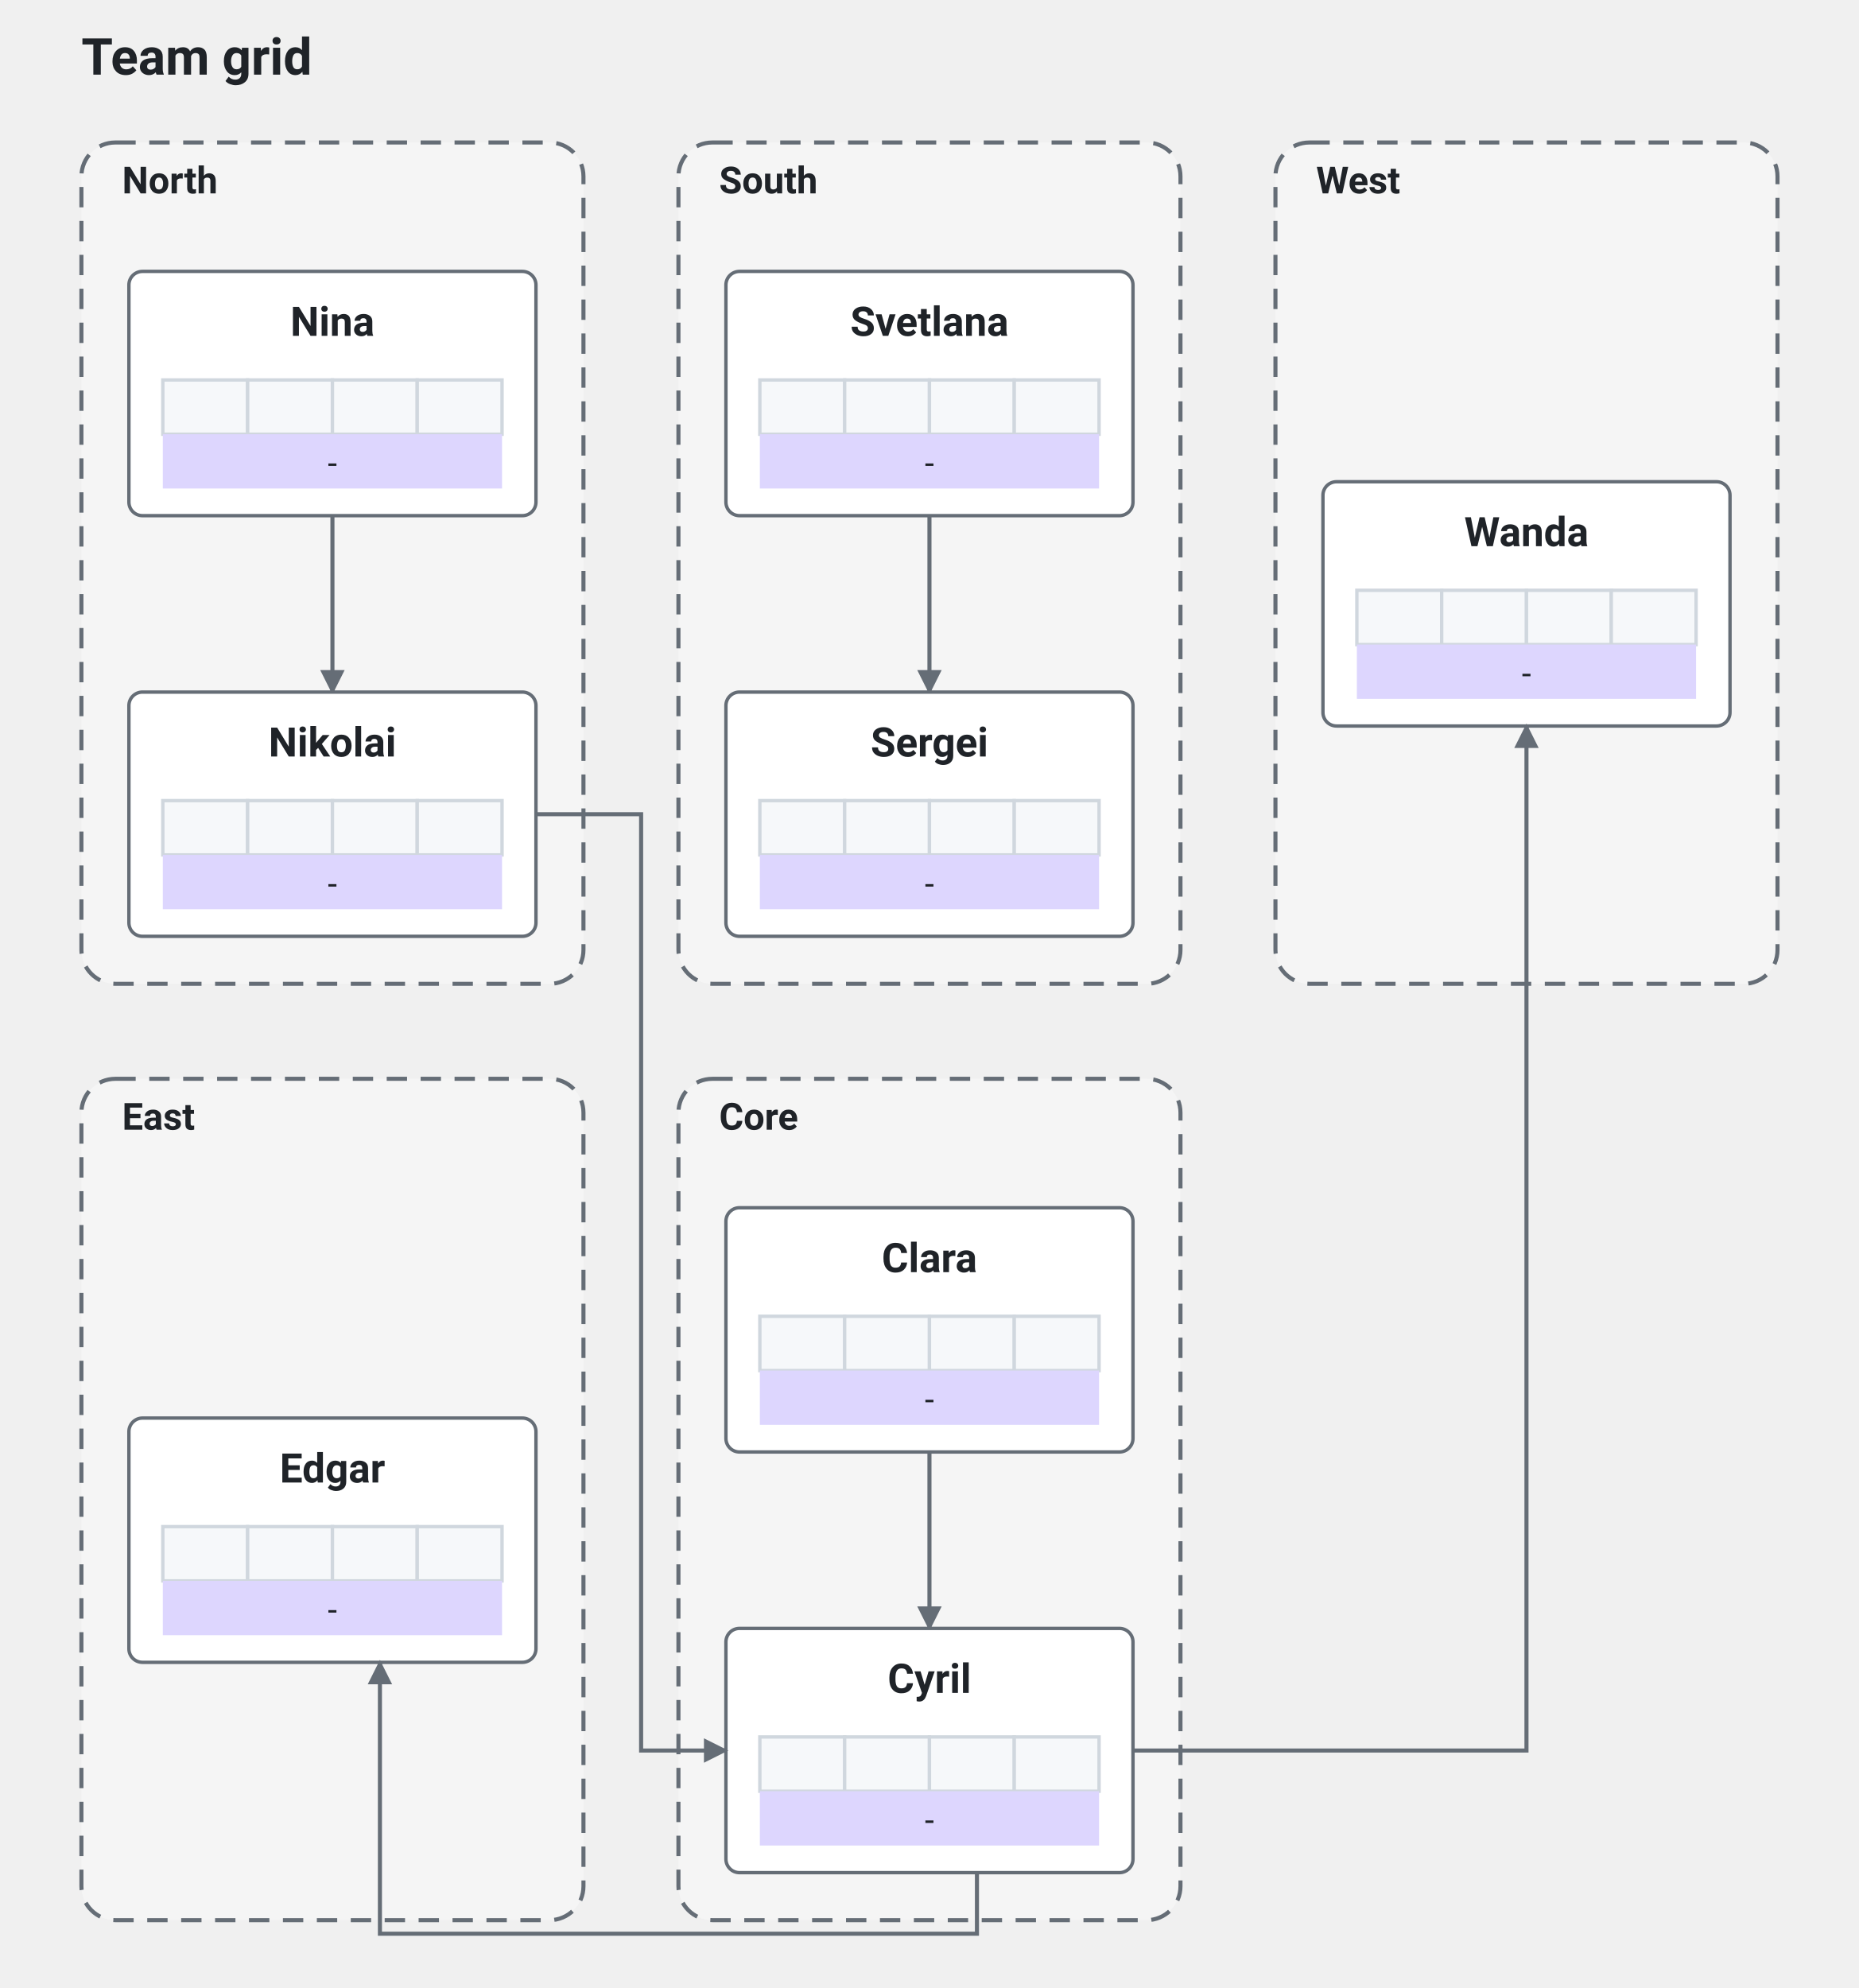
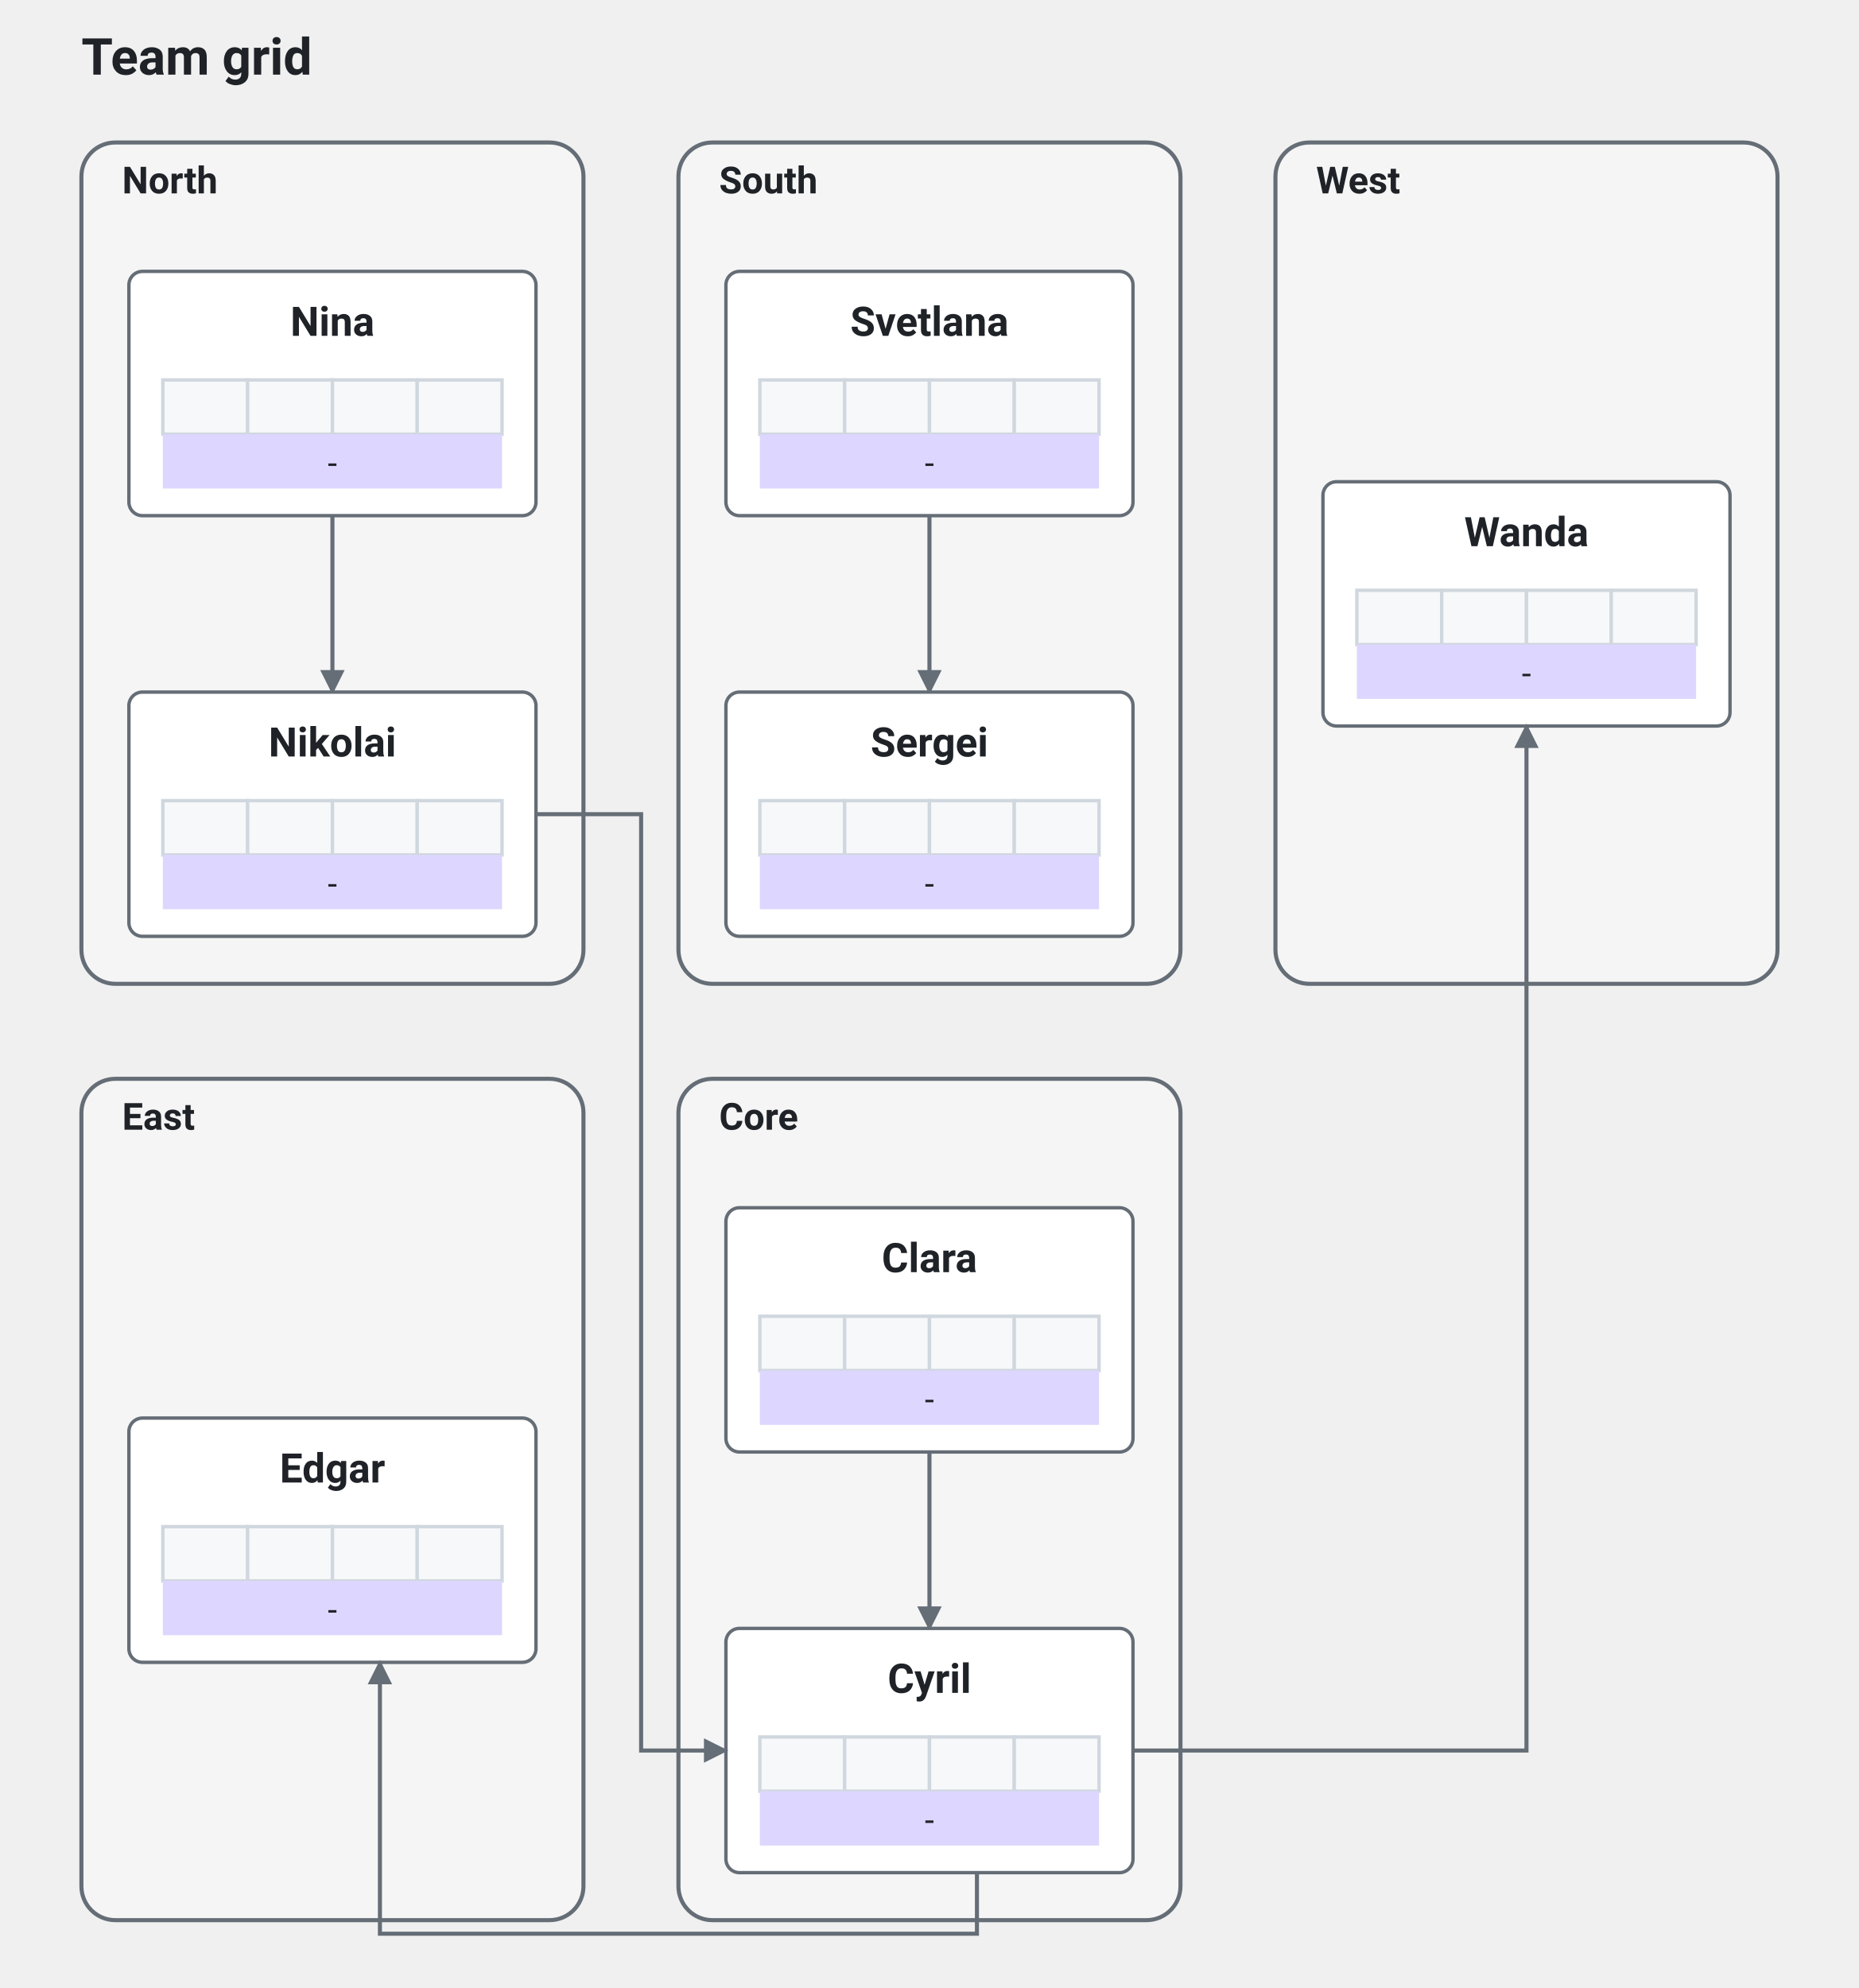
<svg xmlns="http://www.w3.org/2000/svg" viewBox="0 0 548 586" width="548" height="586" role="img" font-family="system-ui, -apple-system, &quot;Segoe UI&quot;, Roboto, sans-serif">
  <text x="24" y="22" fill="#1f2328" font-size="15" text-anchor="start" font-weight="700">Team grid</text>
  <defs>
    <marker id="ext-pm-report" viewBox="0 0 10 10" refX="9" refY="5" markerWidth="6" markerHeight="6" orient="auto-start-reverse">
      <path d="M 0 0 L 10 5 L 0 10 z" fill="#656d76" />
    </marker>
  </defs>
-   <rect x="24" y="42" width="148" height="248" rx="10" ry="10" fill="#ffffff" fill-opacity="0.35" stroke="#656d76" stroke-width="1.2" stroke-dasharray="6 4" data-team="powermap" data-team-id="north" />
+   <rect x="24" y="42" width="148" height="248" rx="10" ry="10" fill="#ffffff" fill-opacity="0.35" stroke="#656d76" stroke-width="1.2" data-team="powermap" data-team-id="north" />
  <text x="36" y="57" fill="#1f2328" font-size="11" text-anchor="start" font-weight="600" data-team-label="1">North</text>
-   <rect x="200" y="42" width="148" height="248" rx="10" ry="10" fill="#ffffff" fill-opacity="0.35" stroke="#656d76" stroke-width="1.2" stroke-dasharray="6 4" data-team="powermap" data-team-id="south" />
+   <rect x="200" y="42" width="148" height="248" rx="10" ry="10" fill="#ffffff" fill-opacity="0.35" stroke="#656d76" stroke-width="1.2" data-team="powermap" data-team-id="south" />
  <text x="212" y="57" fill="#1f2328" font-size="11" text-anchor="start" font-weight="600" data-team-label="1">South</text>
-   <rect x="376" y="42" width="148" height="248" rx="10" ry="10" fill="#ffffff" fill-opacity="0.35" stroke="#656d76" stroke-width="1.2" stroke-dasharray="6 4" data-team="powermap" data-team-id="west" />
+   <rect x="376" y="42" width="148" height="248" rx="10" ry="10" fill="#ffffff" fill-opacity="0.35" stroke="#656d76" stroke-width="1.2" data-team="powermap" data-team-id="west" />
  <text x="388" y="57" fill="#1f2328" font-size="11" text-anchor="start" font-weight="600" data-team-label="1">West</text>
-   <rect x="24" y="318" width="148" height="248" rx="10" ry="10" fill="#ffffff" fill-opacity="0.35" stroke="#656d76" stroke-width="1.2" stroke-dasharray="6 4" data-team="powermap" data-team-id="east" />
+   <rect x="24" y="318" width="148" height="248" rx="10" ry="10" fill="#ffffff" fill-opacity="0.35" stroke="#656d76" stroke-width="1.2" data-team="powermap" data-team-id="east" />
  <text x="36" y="333" fill="#1f2328" font-size="11" text-anchor="start" font-weight="600" data-team-label="1">East</text>
-   <rect x="200" y="318" width="148" height="248" rx="10" ry="10" fill="#ffffff" fill-opacity="0.35" stroke="#656d76" stroke-width="1.2" stroke-dasharray="6 4" data-team="powermap" data-team-id="core" />
+   <rect x="200" y="318" width="148" height="248" rx="10" ry="10" fill="#ffffff" fill-opacity="0.35" stroke="#656d76" stroke-width="1.2" data-team="powermap" data-team-id="core" />
  <text x="212" y="333" fill="#1f2328" font-size="11" text-anchor="start" font-weight="600" data-team-label="1">Core</text>
  <path d="M 98 152 L 98 178 L 98 178 L 98 204" fill="none" stroke="#656d76" stroke-width="1.2" marker-end="url(#ext-pm-report)" />
  <path d="M 274 152 L 274 178 L 274 178 L 274 204" fill="none" stroke="#656d76" stroke-width="1.2" marker-end="url(#ext-pm-report)" />
  <path d="M 274 428 L 274 454 L 274 454 L 274 480" fill="none" stroke="#656d76" stroke-width="1.2" marker-end="url(#ext-pm-report)" />
  <rect x="38" y="80" width="120" height="72" fill="#ffffff" stroke="#656d76" stroke-width="1" rx="4" />
  <text x="98" y="99" fill="#1f2328" font-size="12" text-anchor="middle" font-weight="700">Nina</text>
  <rect x="48" y="112" width="25" height="16" fill="#f6f8fa" stroke="#d0d7de" />
  <rect x="73" y="112" width="25" height="16" fill="#f6f8fa" stroke="#d0d7de" />
  <rect x="98" y="112" width="25" height="16" fill="#f6f8fa" stroke="#d0d7de" />
  <rect x="123" y="112" width="25" height="16" fill="#f6f8fa" stroke="#d0d7de" />
  <rect x="48" y="128" width="100" height="16" fill="#ddd6fe" />
  <text x="98" y="140" fill="#1f2328" font-size="10" text-anchor="middle">-</text>
  <rect x="38" y="204" width="120" height="72" fill="#ffffff" stroke="#656d76" stroke-width="1" rx="4" />
  <text x="98" y="223" fill="#1f2328" font-size="12" text-anchor="middle" font-weight="700">Nikolai</text>
  <rect x="48" y="236" width="25" height="16" fill="#f6f8fa" stroke="#d0d7de" />
  <rect x="73" y="236" width="25" height="16" fill="#f6f8fa" stroke="#d0d7de" />
  <rect x="98" y="236" width="25" height="16" fill="#f6f8fa" stroke="#d0d7de" />
  <rect x="123" y="236" width="25" height="16" fill="#f6f8fa" stroke="#d0d7de" />
  <rect x="48" y="252" width="100" height="16" fill="#ddd6fe" />
  <text x="98" y="264" fill="#1f2328" font-size="10" text-anchor="middle">-</text>
  <rect x="214" y="80" width="120" height="72" fill="#ffffff" stroke="#656d76" stroke-width="1" rx="4" />
  <text x="274" y="99" fill="#1f2328" font-size="12" text-anchor="middle" font-weight="700">Svetlana</text>
  <rect x="224" y="112" width="25" height="16" fill="#f6f8fa" stroke="#d0d7de" />
  <rect x="249" y="112" width="25" height="16" fill="#f6f8fa" stroke="#d0d7de" />
  <rect x="274" y="112" width="25" height="16" fill="#f6f8fa" stroke="#d0d7de" />
  <rect x="299" y="112" width="25" height="16" fill="#f6f8fa" stroke="#d0d7de" />
  <rect x="224" y="128" width="100" height="16" fill="#ddd6fe" />
  <text x="274" y="140" fill="#1f2328" font-size="10" text-anchor="middle">-</text>
  <rect x="214" y="204" width="120" height="72" fill="#ffffff" stroke="#656d76" stroke-width="1" rx="4" />
  <text x="274" y="223" fill="#1f2328" font-size="12" text-anchor="middle" font-weight="700">Sergei</text>
  <rect x="224" y="236" width="25" height="16" fill="#f6f8fa" stroke="#d0d7de" />
  <rect x="249" y="236" width="25" height="16" fill="#f6f8fa" stroke="#d0d7de" />
  <rect x="274" y="236" width="25" height="16" fill="#f6f8fa" stroke="#d0d7de" />
  <rect x="299" y="236" width="25" height="16" fill="#f6f8fa" stroke="#d0d7de" />
  <rect x="224" y="252" width="100" height="16" fill="#ddd6fe" />
  <text x="274" y="264" fill="#1f2328" font-size="10" text-anchor="middle">-</text>
  <rect x="390" y="142" width="120" height="72" fill="#ffffff" stroke="#656d76" stroke-width="1" rx="4" />
  <text x="450" y="161" fill="#1f2328" font-size="12" text-anchor="middle" font-weight="700">Wanda</text>
  <rect x="400" y="174" width="25" height="16" fill="#f6f8fa" stroke="#d0d7de" />
  <rect x="425" y="174" width="25" height="16" fill="#f6f8fa" stroke="#d0d7de" />
  <rect x="450" y="174" width="25" height="16" fill="#f6f8fa" stroke="#d0d7de" />
  <rect x="475" y="174" width="25" height="16" fill="#f6f8fa" stroke="#d0d7de" />
  <rect x="400" y="190" width="100" height="16" fill="#ddd6fe" />
  <text x="450" y="202" fill="#1f2328" font-size="10" text-anchor="middle">-</text>
  <rect x="38" y="418" width="120" height="72" fill="#ffffff" stroke="#656d76" stroke-width="1" rx="4" />
  <text x="98" y="437" fill="#1f2328" font-size="12" text-anchor="middle" font-weight="700">Edgar</text>
  <rect x="48" y="450" width="25" height="16" fill="#f6f8fa" stroke="#d0d7de" />
  <rect x="73" y="450" width="25" height="16" fill="#f6f8fa" stroke="#d0d7de" />
  <rect x="98" y="450" width="25" height="16" fill="#f6f8fa" stroke="#d0d7de" />
  <rect x="123" y="450" width="25" height="16" fill="#f6f8fa" stroke="#d0d7de" />
  <rect x="48" y="466" width="100" height="16" fill="#ddd6fe" />
  <text x="98" y="478" fill="#1f2328" font-size="10" text-anchor="middle">-</text>
  <rect x="214" y="356" width="120" height="72" fill="#ffffff" stroke="#656d76" stroke-width="1" rx="4" />
  <text x="274" y="375" fill="#1f2328" font-size="12" text-anchor="middle" font-weight="700">Clara</text>
  <rect x="224" y="388" width="25" height="16" fill="#f6f8fa" stroke="#d0d7de" />
  <rect x="249" y="388" width="25" height="16" fill="#f6f8fa" stroke="#d0d7de" />
  <rect x="274" y="388" width="25" height="16" fill="#f6f8fa" stroke="#d0d7de" />
  <rect x="299" y="388" width="25" height="16" fill="#f6f8fa" stroke="#d0d7de" />
  <rect x="224" y="404" width="100" height="16" fill="#ddd6fe" />
  <text x="274" y="416" fill="#1f2328" font-size="10" text-anchor="middle">-</text>
  <rect x="214" y="480" width="120" height="72" fill="#ffffff" stroke="#656d76" stroke-width="1" rx="4" />
  <text x="274" y="499" fill="#1f2328" font-size="12" text-anchor="middle" font-weight="700">Cyril</text>
  <rect x="224" y="512" width="25" height="16" fill="#f6f8fa" stroke="#d0d7de" />
  <rect x="249" y="512" width="25" height="16" fill="#f6f8fa" stroke="#d0d7de" />
  <rect x="274" y="512" width="25" height="16" fill="#f6f8fa" stroke="#d0d7de" />
  <rect x="299" y="512" width="25" height="16" fill="#f6f8fa" stroke="#d0d7de" />
  <rect x="224" y="528" width="100" height="16" fill="#ddd6fe" />
  <text x="274" y="540" fill="#1f2328" font-size="10" text-anchor="middle">-</text>
  <defs>
    <marker id="ext-pm-link-0" viewBox="0 0 10 10" refX="9" refY="5" markerWidth="6" markerHeight="6" orient="auto-start-reverse">
      <path d="M 0 0 L 10 5 L 0 10 z" fill="#656d76" />
    </marker>
  </defs>
  <path d="M 334 516 L 351 516 L 365 516 L 450 516 L 450 507 L 450 445 L 450 401 L 450 355 L 450 339 L 450 307 L 450 302 L 450 301 L 450 293 L 450 214" fill="none" stroke="#656d76" stroke-width="1.2" marker-end="url(#ext-pm-link-0)" />
  <defs>
    <marker id="ext-pm-link-1" viewBox="0 0 10 10" refX="9" refY="5" markerWidth="6" markerHeight="6" orient="auto-start-reverse">
      <path d="M 0 0 L 10 5 L 0 10 z" fill="#656d76" />
    </marker>
  </defs>
  <path d="M 288 552 L 288 570 L 112 570 L 112 490" fill="none" stroke="#656d76" stroke-width="1.2" marker-end="url(#ext-pm-link-1)" />
  <defs>
    <marker id="ext-pm-link-2" viewBox="0 0 10 10" refX="9" refY="5" markerWidth="6" markerHeight="6" orient="auto-start-reverse">
      <path d="M 0 0 L 10 5 L 0 10 z" fill="#656d76" />
    </marker>
  </defs>
  <path d="M 158 240 L 169 240 L 177 240 L 183 240 L 189 240 L 189 245 L 189 287 L 189 288 L 189 307 L 189 321 L 189 325 L 189 369 L 189 387 L 189 459 L 189 516 L 203 516 L 214 516" fill="none" stroke="#656d76" stroke-width="1.2" marker-end="url(#ext-pm-link-2)" />
</svg>
